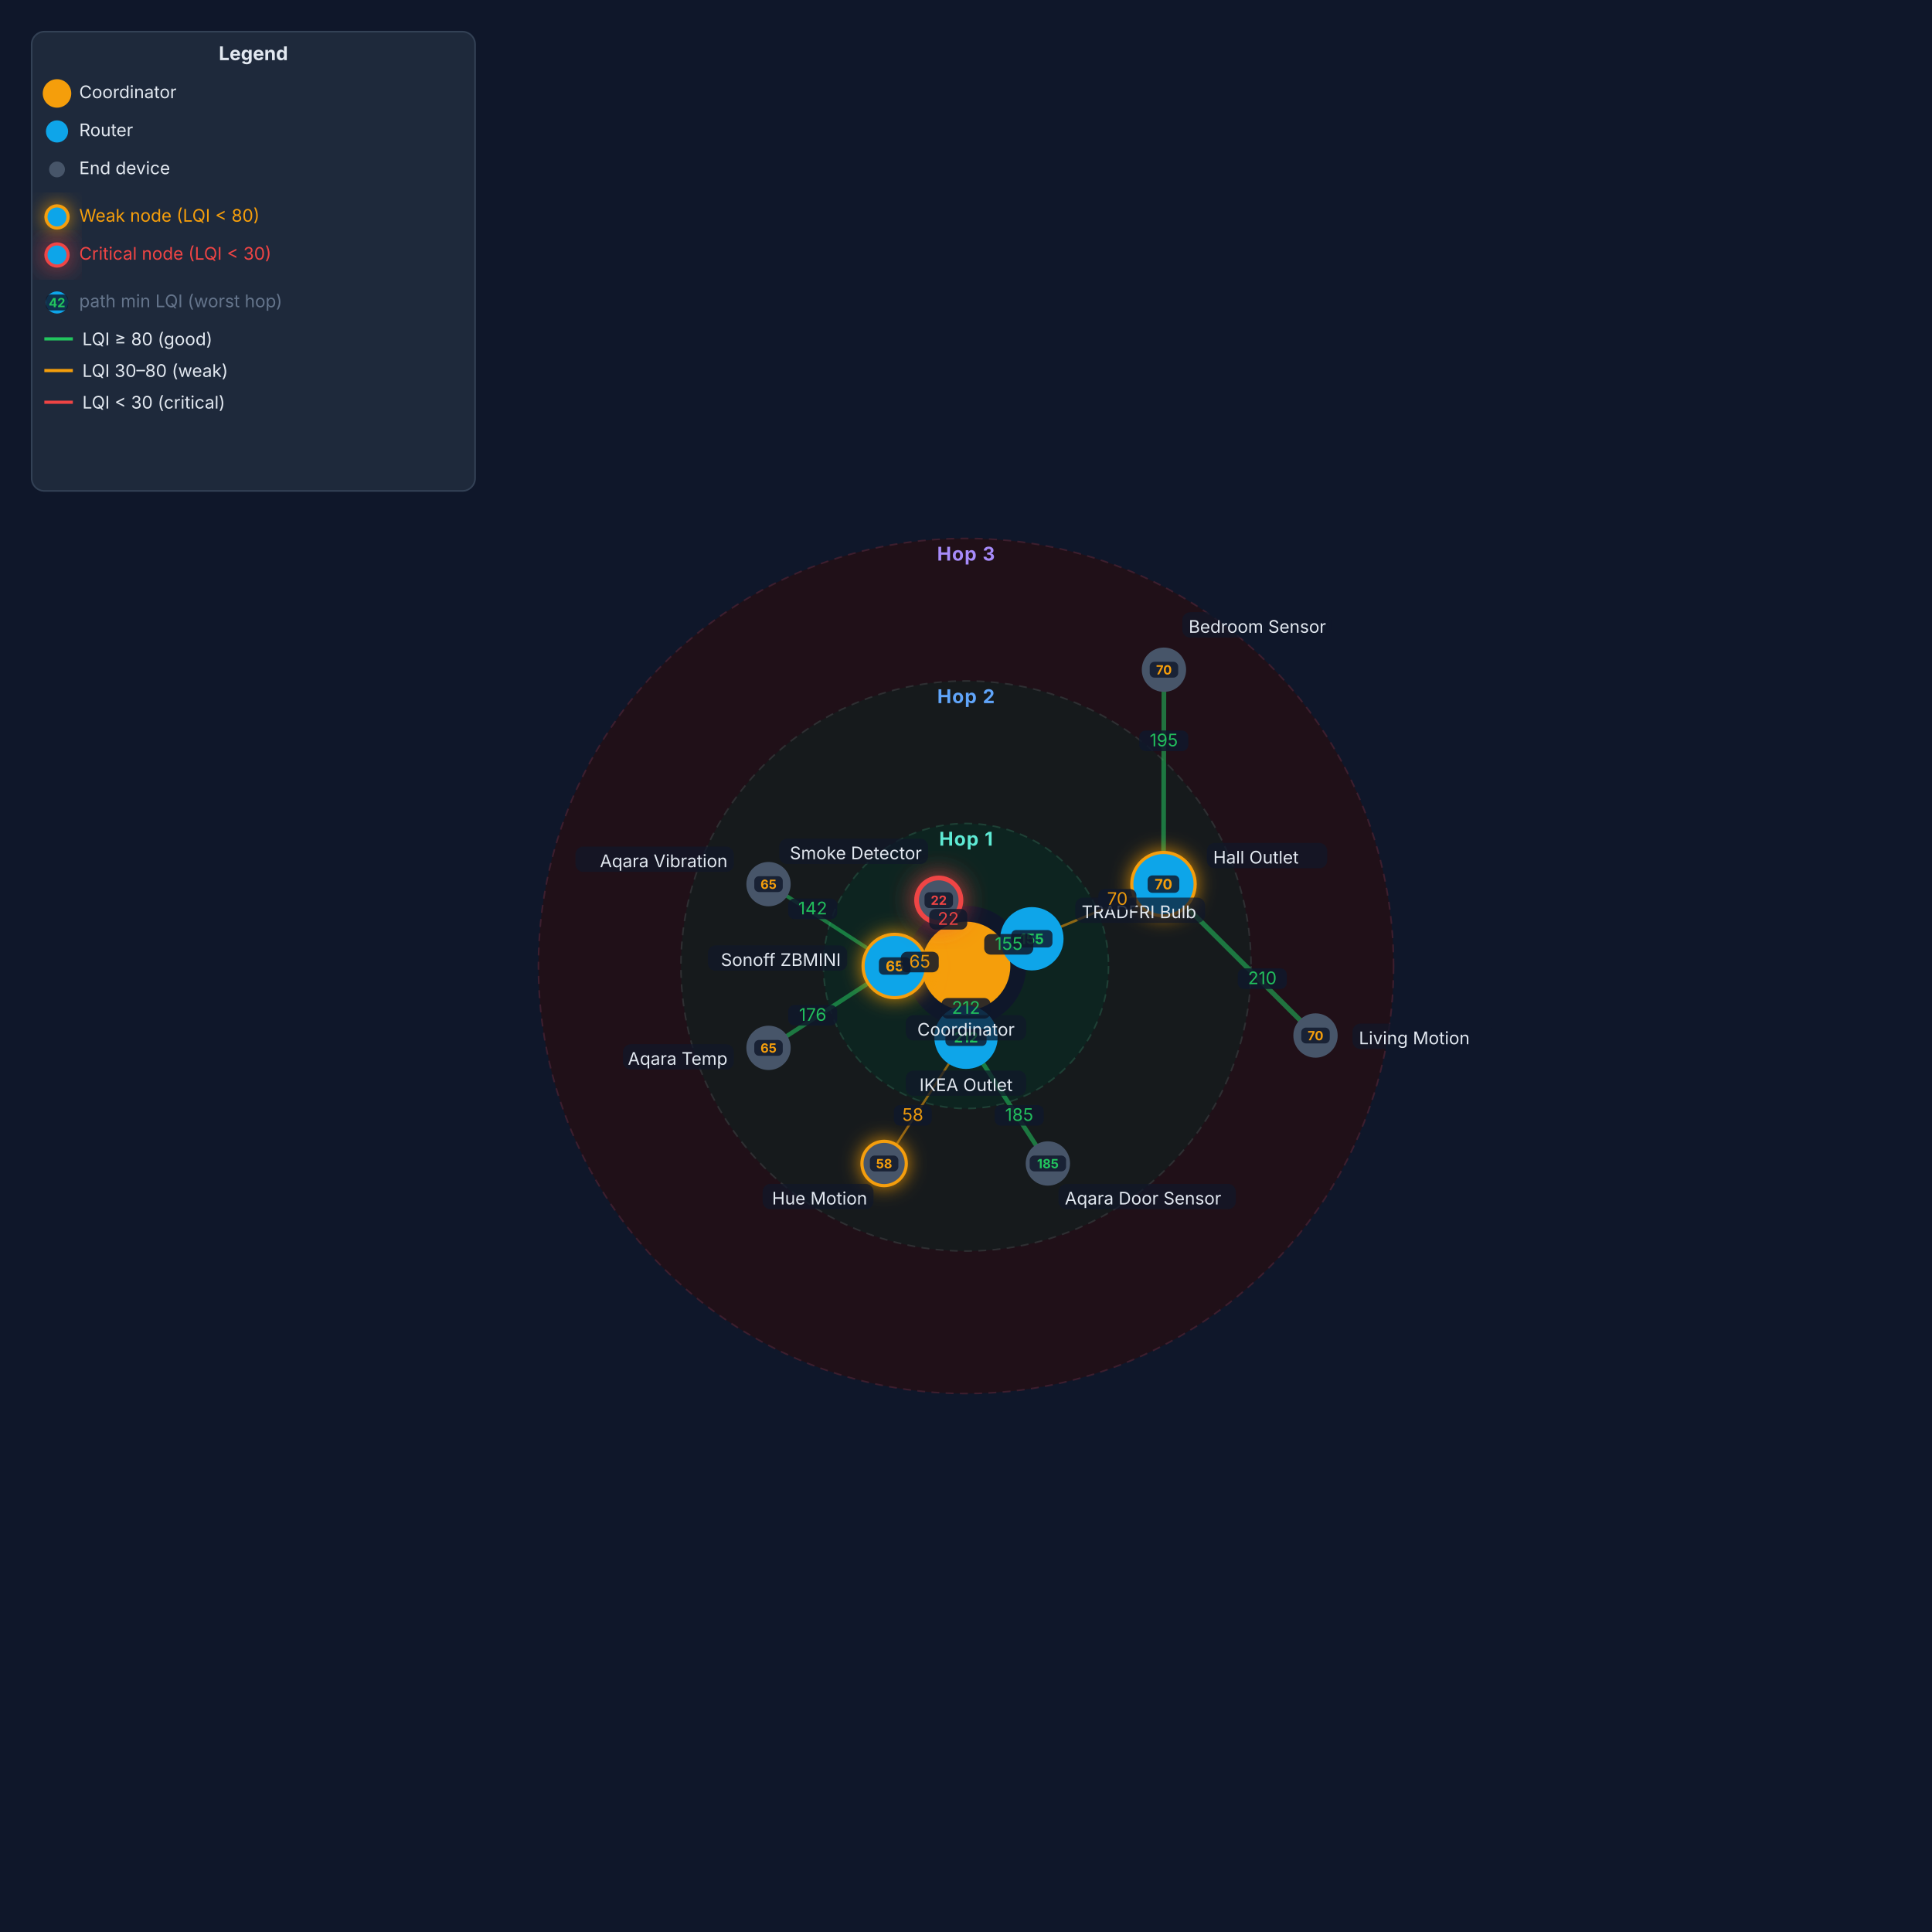
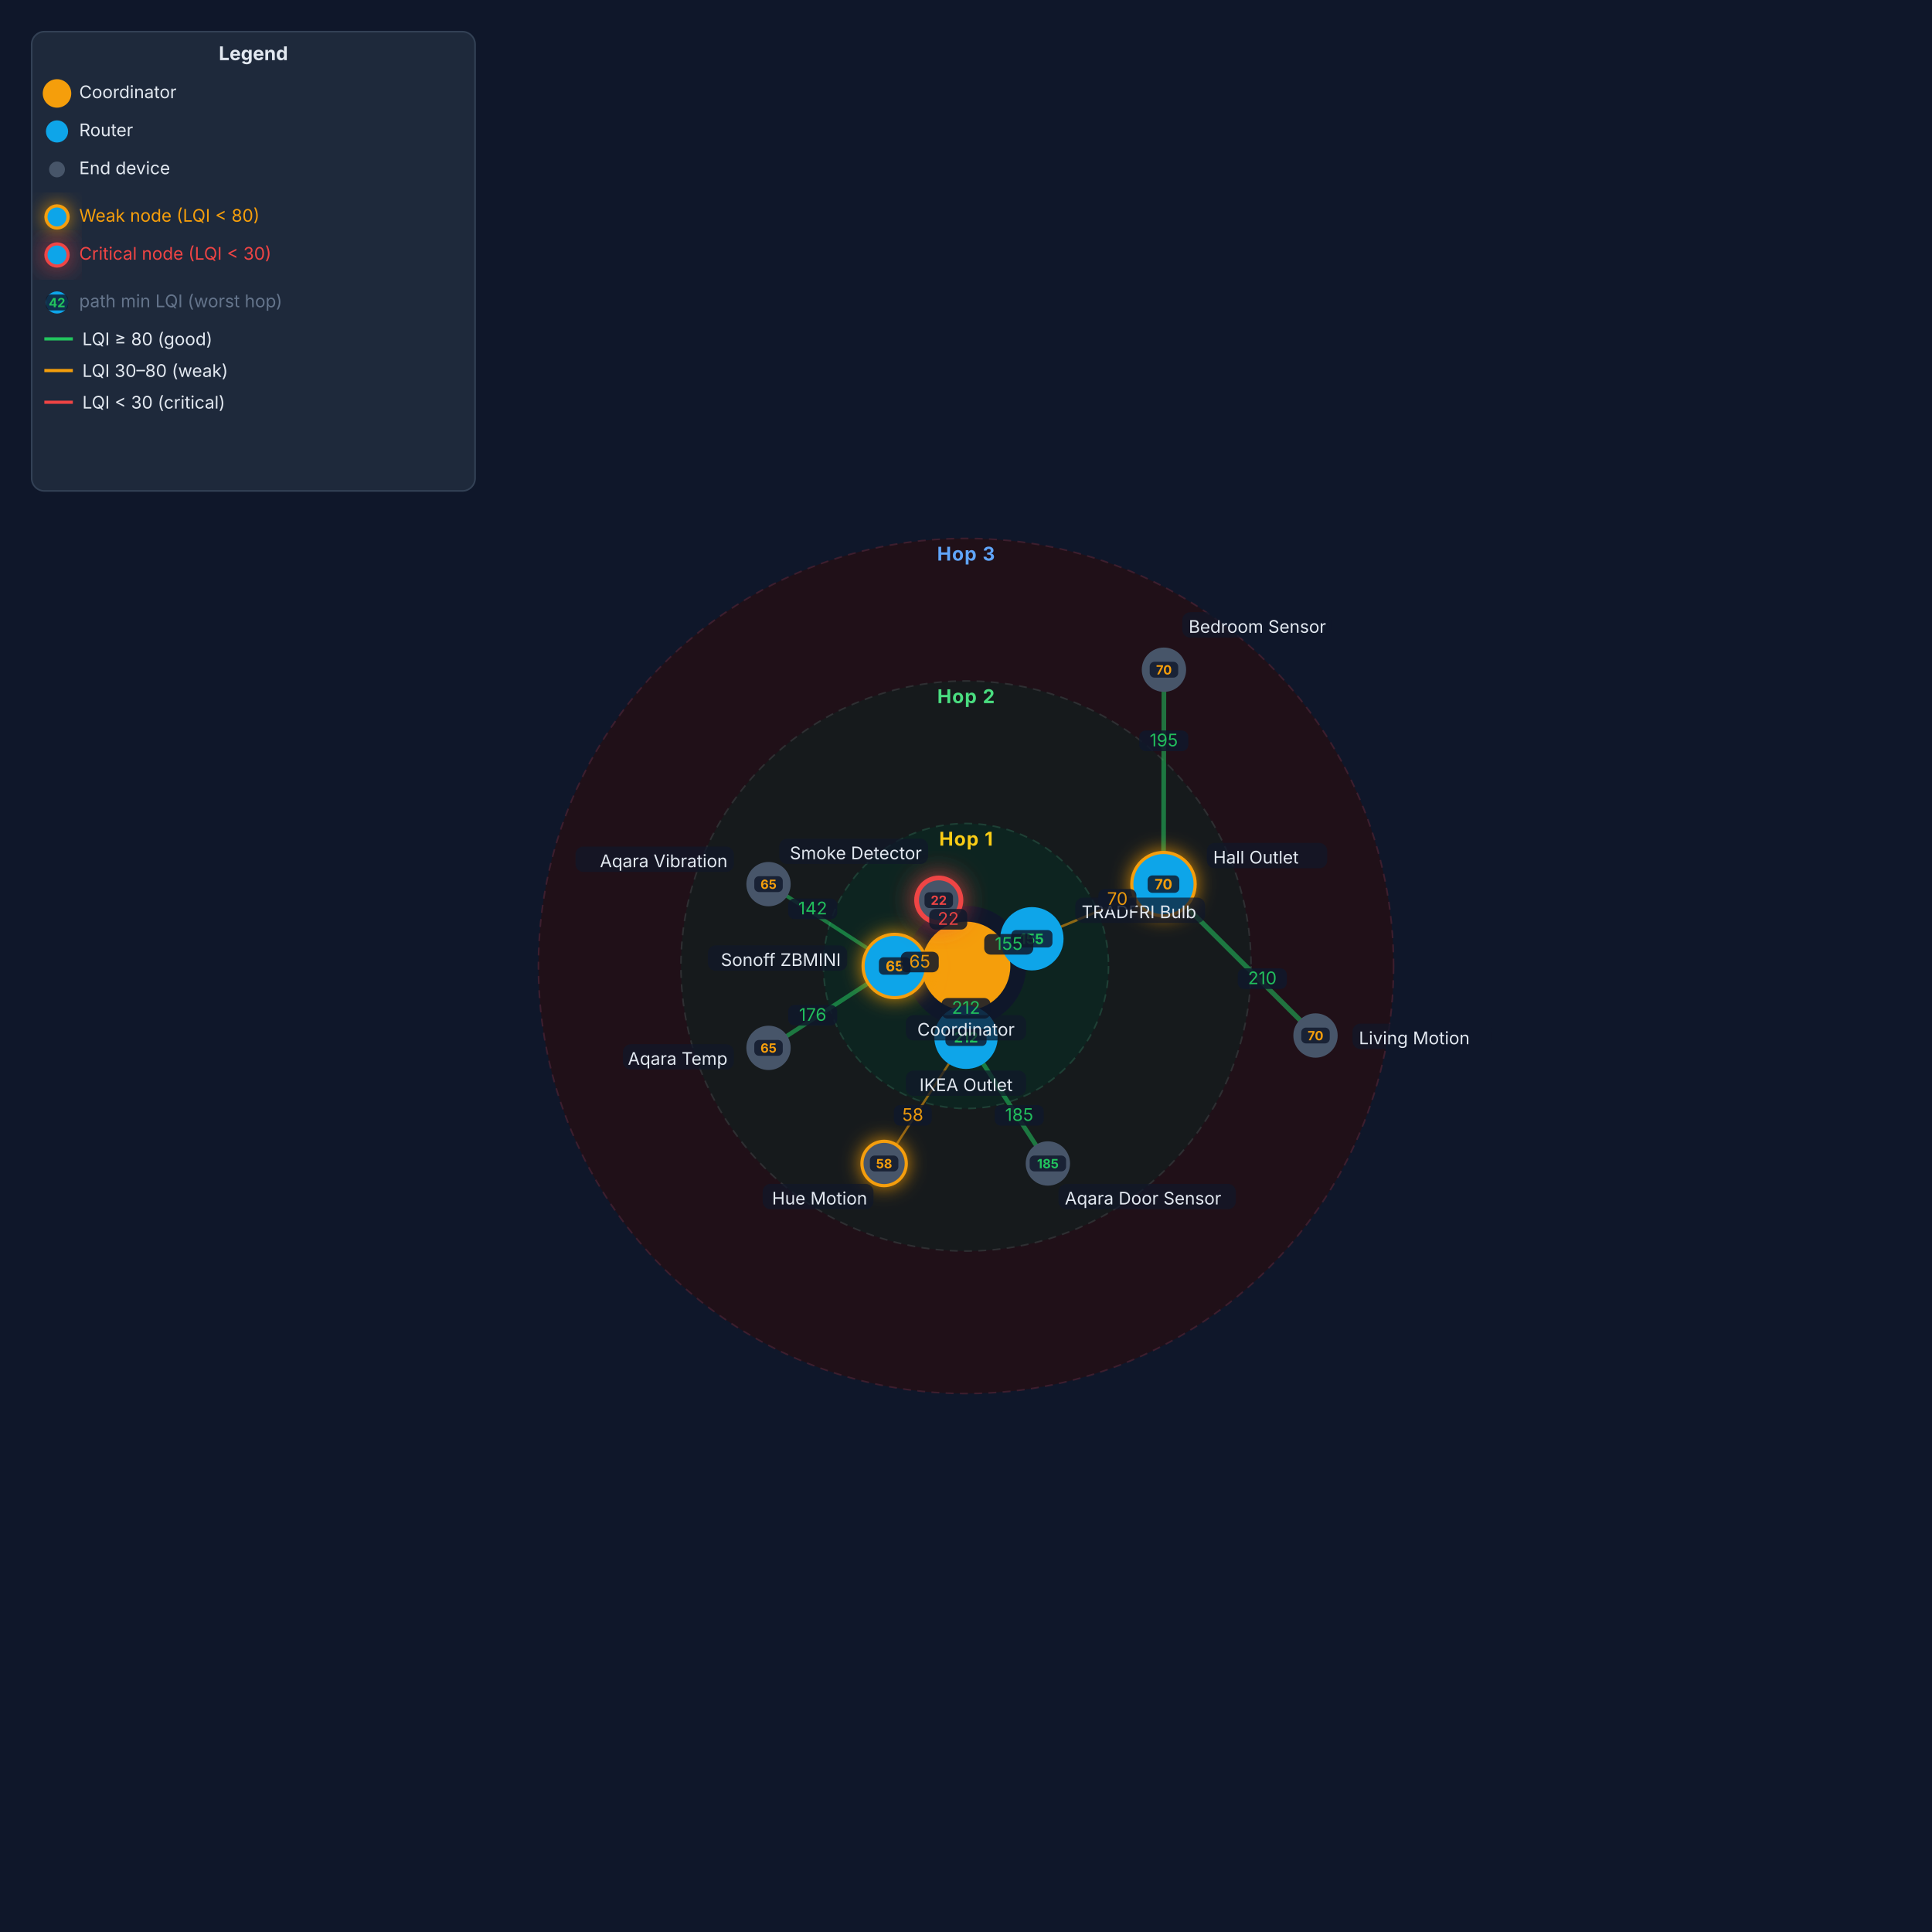
<svg xmlns="http://www.w3.org/2000/svg" baseProfile="full" font-family="system-ui, -apple-system, sans-serif" height="1220" version="1.1" width="1220">
  <defs>
    <filter height="220%" id="glow-warn" width="220%" x="-60%" y="-60%">
      <feGaussianBlur in="SourceAlpha" result="blur" stdDeviation="6" />
      <feFlood flood-color="#f59e0b" flood-opacity="0.85" result="flood" />
      <feComposite in="flood" in2="blur" operator="in" result="glow" />
      <feMerge>
        <feMergeNode in="glow" />
        <feMergeNode in="SourceGraphic" />
      </feMerge>
    </filter>
    <filter height="220%" id="glow-crit" width="220%" x="-60%" y="-60%">
      <feGaussianBlur in="SourceAlpha" result="blur" stdDeviation="8" />
      <feFlood flood-color="#ef4444" flood-opacity="0.85" result="flood" />
      <feComposite in="flood" in2="blur" operator="in" result="glow" />
      <feMerge>
        <feMergeNode in="glow" />
        <feMergeNode in="SourceGraphic" />
      </feMerge>
    </filter>
  </defs>
  <rect fill="#0f172a" height="1220" width="1220" x="0" y="0" />
  <g id="ring-fills">
    <circle cx="610.0" cy="610.0" fill="#201018" r="270.0" stroke="none" />
    <circle cx="610.0" cy="610.0" fill="#161a1c" r="180.0" stroke="none" />
    <circle cx="610.0" cy="610.0" fill="#0d2420" r="90.0" stroke="none" />
    <circle cx="610.0" cy="610.0" fill="#0f172a" r="38" stroke="none" />
  </g>
  <g id="rings">
    <circle cx="610.0" cy="610.0" fill="none" r="90.0" stroke="#1e4035" stroke-dasharray="5,4" stroke-width="1" />
-     <text fill="#5eead4" font-size="12px" font-weight="bold" letter-spacing="0.5" text-anchor="middle" x="610.0" y="534.0">Hop 1</text>
+     <text fill="#facc15" font-size="12px" font-weight="bold" letter-spacing="0.5" text-anchor="middle" x="610.0" y="534.0">Hop 1</text>
    <circle cx="610.0" cy="610.0" fill="none" r="180.0" stroke="#2e2f32" stroke-dasharray="5,4" stroke-width="1" />
-     <text fill="#60a5fa" font-size="12px" font-weight="bold" letter-spacing="0.5" text-anchor="middle" x="610.0" y="444.0">Hop 2</text>
+     <text fill="#4ade80" font-size="12px" font-weight="bold" letter-spacing="0.5" text-anchor="middle" x="610.0" y="444.0">Hop 2</text>
    <circle cx="610.0" cy="610.0" fill="none" r="270.0" stroke="#3d1e2e" stroke-dasharray="5,4" stroke-width="1" />
-     <text fill="#a78bfa" font-size="12px" font-weight="bold" letter-spacing="0.5" text-anchor="middle" x="610.0" y="354.0">Hop 3</text>
+     <text fill="#60a5fa" font-size="12px" font-weight="bold" letter-spacing="0.5" text-anchor="middle" x="610.0" y="354.0">Hop 3</text>
  </g>
  <g id="edges" opacity="0.55">
    <line stroke="#22c55e" stroke-width="3.13" x1="610.0" x2="610.0" y1="655.0" y2="610.0" />
    <line stroke="#22c55e" stroke-width="2.83" x1="661.7" x2="610.0" y1="734.7" y2="655.0" />
    <line stroke="#f59e0b" stroke-width="1.44" x1="558.3" x2="610.0" y1="734.7" y2="655.0" />
    <line stroke="#f59e0b" stroke-width="1.51" x1="565.0" x2="610.0" y1="610.0" y2="610.0" />
    <line stroke="#22c55e" stroke-width="2.73" x1="485.3" x2="565.0" y1="661.7" y2="610.0" />
    <line stroke="#22c55e" stroke-width="2.36" x1="485.3" x2="565.0" y1="558.3" y2="610.0" />
    <line stroke="#22c55e" stroke-width="2.5" x1="651.6" x2="610.0" y1="592.8" y2="610.0" />
    <line stroke="#ef4444" stroke-width="1.04" x1="592.8" x2="610.0" y1="568.4" y2="610.0" />
    <line stroke="#f59e0b" stroke-width="1.57" x1="734.7" x2="651.6" y1="558.3" y2="592.8" />
    <line stroke="#22c55e" stroke-width="2.94" x1="735.0" x2="734.7" y1="422.9" y2="558.3" />
    <line stroke="#22c55e" stroke-width="3.11" x1="830.7" x2="734.7" y1="653.9" y2="558.3" />
  </g>
  <g id="nodes">
    <circle cx="610.0" cy="610.0" fill="#f59e0b" r="28" stroke="#f59e0b" stroke-width="0" />
    <circle cx="651.6" cy="592.8" fill="#0ea5e9" r="20" stroke="#0ea5e9" stroke-width="0" />
    <rect fill="#0f172a" height="11" opacity="0.82" rx="3" width="26" x="638.6" y="587.3" />
    <text fill="#22c55e" font-size="9px" font-weight="bold" text-anchor="middle" x="651.6" y="596.1">155</text>
    <circle cx="734.7" cy="558.3" fill="#0ea5e9" filter="url(#glow-warn)" r="20" stroke="#f59e0b" stroke-width="2" />
    <rect fill="#0f172a" height="11" opacity="0.82" rx="3" width="20" x="724.7" y="552.8" />
    <text fill="#f59e0b" font-size="9px" font-weight="bold" text-anchor="middle" x="734.7" y="561.6">70</text>
    <circle cx="735.0" cy="422.9" fill="#475569" r="14" stroke="#475569" stroke-width="0" />
    <rect fill="#0f172a" height="10" opacity="0.82" rx="3" width="18" x="726.0" y="417.9" />
    <text fill="#f59e0b" font-size="8px" font-weight="bold" text-anchor="middle" x="735.0" y="425.9">70</text>
    <circle cx="830.7" cy="653.9" fill="#475569" r="14" stroke="#475569" stroke-width="0" />
    <rect fill="#0f172a" height="10" opacity="0.82" rx="3" width="18" x="821.7" y="648.9" />
    <text fill="#f59e0b" font-size="8px" font-weight="bold" text-anchor="middle" x="830.7" y="656.9">70</text>
    <circle cx="610.0" cy="655.0" fill="#0ea5e9" r="20" stroke="#0ea5e9" stroke-width="0" />
    <rect fill="#0f172a" height="11" opacity="0.82" rx="3" width="26" x="597.0" y="649.5" />
    <text fill="#22c55e" font-size="9px" font-weight="bold" text-anchor="middle" x="610.0" y="658.3">212</text>
    <circle cx="661.7" cy="734.7" fill="#475569" r="14" stroke="#475569" stroke-width="0" />
    <rect fill="#0f172a" height="10" opacity="0.82" rx="3" width="23" x="650.2" y="729.7" />
    <text fill="#22c55e" font-size="8px" font-weight="bold" text-anchor="middle" x="661.7" y="737.7">185</text>
    <circle cx="558.3" cy="734.7" fill="#475569" filter="url(#glow-warn)" r="14" stroke="#f59e0b" stroke-width="2" />
    <rect fill="#0f172a" height="10" opacity="0.82" rx="3" width="18" x="549.3" y="729.7" />
    <text fill="#f59e0b" font-size="8px" font-weight="bold" text-anchor="middle" x="558.3" y="737.7">58</text>
    <circle cx="565.0" cy="610.0" fill="#0ea5e9" filter="url(#glow-warn)" r="20" stroke="#f59e0b" stroke-width="2" />
    <rect fill="#0f172a" height="11" opacity="0.82" rx="3" width="20" x="555.0" y="604.5" />
    <text fill="#f59e0b" font-size="9px" font-weight="bold" text-anchor="middle" x="565.0" y="613.3">65</text>
    <circle cx="485.3" cy="661.7" fill="#475569" r="14" stroke="#475569" stroke-width="0" />
    <rect fill="#0f172a" height="10" opacity="0.82" rx="3" width="18" x="476.3" y="656.7" />
    <text fill="#f59e0b" font-size="8px" font-weight="bold" text-anchor="middle" x="485.3" y="664.7">65</text>
    <circle cx="485.3" cy="558.3" fill="#475569" r="14" stroke="#475569" stroke-width="0" />
    <rect fill="#0f172a" height="10" opacity="0.82" rx="3" width="18" x="476.3" y="553.3" />
    <text fill="#f59e0b" font-size="8px" font-weight="bold" text-anchor="middle" x="485.3" y="561.3">65</text>
    <circle cx="592.8" cy="568.4" fill="#475569" filter="url(#glow-crit)" r="14" stroke="#ef4444" stroke-width="3" />
    <rect fill="#0f172a" height="10" opacity="0.82" rx="3" width="18" x="583.8" y="563.4" />
    <text fill="#ef4444" font-size="8px" font-weight="bold" text-anchor="middle" x="592.8" y="571.4">22</text>
  </g>
  <g id="labels">
    <rect fill="#0f172a" height="16" opacity="0.7" rx="5" width="76" x="572.0" y="641.0" />
    <text fill="#e2e8f0" font-size="11px" text-anchor="middle" x="610.0" y="654.0">Coordinator</text>
    <rect fill="#0f172a" height="16" opacity="0.7" rx="5" width="82" x="679.0" y="566.8" />
    <text fill="#e2e8f0" font-size="11px" text-anchor="start" x="683.0" y="579.8">TRADFRI Bulb</text>
    <rect fill="#0f172a" height="16" opacity="0.7" rx="5" width="76" x="762.1" y="532.3" />
    <text fill="#e2e8f0" font-size="11px" text-anchor="start" x="766.1" y="545.3">Hall Outlet</text>
    <rect fill="#0f172a" height="16" opacity="0.7" rx="5" width="94" x="746.6" y="386.6" />
    <text fill="#e2e8f0" font-size="11px" text-anchor="start" x="750.6" y="399.6">Bedroom Sensor</text>
    <rect fill="#0f172a" height="16" opacity="0.7" rx="5" width="88" x="854.1" y="646.4" />
    <text fill="#e2e8f0" font-size="11px" text-anchor="start" x="858.1" y="659.4">Living Motion</text>
    <rect fill="#0f172a" height="16" opacity="0.7" rx="5" width="76" x="572.0" y="676.0" />
    <text fill="#e2e8f0" font-size="11px" text-anchor="middle" x="610.0" y="689.0">IKEA Outlet</text>
    <rect fill="#0f172a" height="16" opacity="0.7" rx="5" width="112" x="668.4" y="747.6" />
    <text fill="#e2e8f0" font-size="11px" text-anchor="start" x="672.4" y="760.6">Aqara Door Sensor</text>
    <rect fill="#0f172a" height="16" opacity="0.7" rx="5" width="70" x="481.6" y="747.6" />
    <text fill="#e2e8f0" font-size="11px" text-anchor="end" x="547.6" y="760.6">Hue Motion</text>
    <rect fill="#0f172a" height="16" opacity="0.7" rx="5" width="88" x="447.0" y="597.0" />
    <text fill="#e2e8f0" font-size="11px" text-anchor="end" x="531.0" y="610.0">Sonoff ZBMINI</text>
    <rect fill="#0f172a" height="16" opacity="0.7" rx="5" width="70" x="393.4" y="659.4" />
    <text fill="#e2e8f0" font-size="11px" text-anchor="end" x="459.4" y="672.4">Aqara Temp</text>
    <rect fill="#0f172a" height="16" opacity="0.7" rx="5" width="100" x="363.4" y="534.6" />
    <text fill="#e2e8f0" font-size="11px" text-anchor="end" x="459.4" y="547.6">Aqara Vibration</text>
    <rect fill="#0f172a" height="16" opacity="0.7" rx="5" width="94" x="492.1" y="529.6" />
    <text fill="#e2e8f0" font-size="11px" text-anchor="end" x="582.1" y="542.6">Smoke Detector</text>
  </g>
  <g id="lqi-labels">
    <rect fill="#0f172a" height="13" opacity="0.85" rx="4" width="31" x="594.5" y="630.2" />
    <text fill="#22c55e" font-size="11px" opacity="0.95" text-anchor="middle" x="610.0" y="640.2">212</text>
    <rect fill="#0f172a" height="13" opacity="0.85" rx="4" width="31" x="628.1" y="697.8" />
    <text fill="#22c55e" font-size="11px" opacity="0.95" text-anchor="middle" x="643.6" y="707.8">185</text>
    <rect fill="#0f172a" height="13" opacity="0.85" rx="4" width="24" x="564.4" y="697.8" />
    <text fill="#f59e0b" font-size="11px" opacity="0.95" text-anchor="middle" x="576.4" y="707.8">58</text>
    <rect fill="#0f172a" height="13" opacity="0.85" rx="4" width="24" x="568.8" y="601.0" />
    <text fill="#f59e0b" font-size="11px" opacity="0.95" text-anchor="middle" x="580.8" y="611.0">65</text>
    <rect fill="#0f172a" height="13" opacity="0.85" rx="4" width="31" x="497.7" y="634.6" />
    <text fill="#22c55e" font-size="11px" opacity="0.95" text-anchor="middle" x="513.2" y="644.6">176</text>
    <rect fill="#0f172a" height="13" opacity="0.85" rx="4" width="31" x="497.7" y="567.4" />
    <text fill="#22c55e" font-size="11px" opacity="0.95" text-anchor="middle" x="513.2" y="577.4">142</text>
    <rect fill="#0f172a" height="13" opacity="0.85" rx="4" width="31" x="621.5" y="589.8" />
    <text fill="#22c55e" font-size="11px" opacity="0.95" text-anchor="middle" x="637.0" y="599.8">155</text>
    <rect fill="#0f172a" height="13" opacity="0.85" rx="4" width="24" x="586.8" y="574.0" />
    <text fill="#ef4444" font-size="11px" opacity="0.95" text-anchor="middle" x="598.8" y="584.0">22</text>
    <rect fill="#0f172a" height="13" opacity="0.85" rx="4" width="24" x="693.6" y="561.4" />
    <text fill="#f59e0b" font-size="11px" opacity="0.95" text-anchor="middle" x="705.6" y="571.4">70</text>
    <rect fill="#0f172a" height="13" opacity="0.85" rx="4" width="31" x="719.4" y="461.3" />
    <text fill="#22c55e" font-size="11px" opacity="0.95" text-anchor="middle" x="734.9" y="471.3">195</text>
    <rect fill="#0f172a" height="13" opacity="0.85" rx="4" width="31" x="781.6" y="611.5" />
    <text fill="#22c55e" font-size="11px" opacity="0.95" text-anchor="middle" x="797.1" y="621.5">210</text>
  </g>
  <g id="legend">
    <rect fill="#1e293b" height="290" rx="8" stroke="#334155" stroke-width="1" width="280" x="20" y="20" />
    <text fill="#e2e8f0" font-size="12px" font-weight="bold" text-anchor="middle" x="160" y="38">Legend</text>
    <circle cx="36" cy="59" fill="#f59e0b" r="9" />
    <text fill="#e2e8f0" font-size="11px" x="50" y="62">Coordinator</text>
    <circle cx="36" cy="83" fill="#0ea5e9" r="7" />
    <text fill="#e2e8f0" font-size="11px" x="50" y="86">Router</text>
    <circle cx="36" cy="107" fill="#475569" r="5" />
    <text fill="#e2e8f0" font-size="11px" x="50" y="110">End device</text>
    <circle cx="36" cy="137" fill="#0ea5e9" filter="url(#glow-warn)" r="7" stroke="#f59e0b" stroke-width="2" />
    <text fill="#f59e0b" font-size="11px" x="50" y="140">Weak node  (LQI &lt; 80)</text>
    <circle cx="36" cy="161" fill="#0ea5e9" filter="url(#glow-crit)" r="7" stroke="#ef4444" stroke-width="2" />
    <text fill="#ef4444" font-size="11px" x="50" y="164">Critical node  (LQI &lt; 30)</text>
    <circle cx="36" cy="191" fill="#0ea5e9" r="7" />
    <rect fill="#0f172a" height="10" opacity="0.82" rx="3" width="14" x="29.0" y="186" />
    <text fill="#22c55e" font-size="8px" font-weight="bold" text-anchor="middle" x="36" y="194">42</text>
    <text fill="#64748b" font-size="11px" x="50" y="194">path min LQI (worst hop)</text>
    <line stroke="#22c55e" stroke-width="2" x1="28" x2="46" y1="214" y2="214" />
    <text fill="#e2e8f0" font-size="11px" x="52" y="218">LQI ≥ 80  (good)</text>
    <line stroke="#f59e0b" stroke-width="2" x1="28" x2="46" y1="234" y2="234" />
    <text fill="#e2e8f0" font-size="11px" x="52" y="238">LQI 30–80  (weak)</text>
    <line stroke="#ef4444" stroke-width="2" x1="28" x2="46" y1="254" y2="254" />
    <text fill="#e2e8f0" font-size="11px" x="52" y="258">LQI &lt; 30  (critical)</text>
  </g>
</svg>
